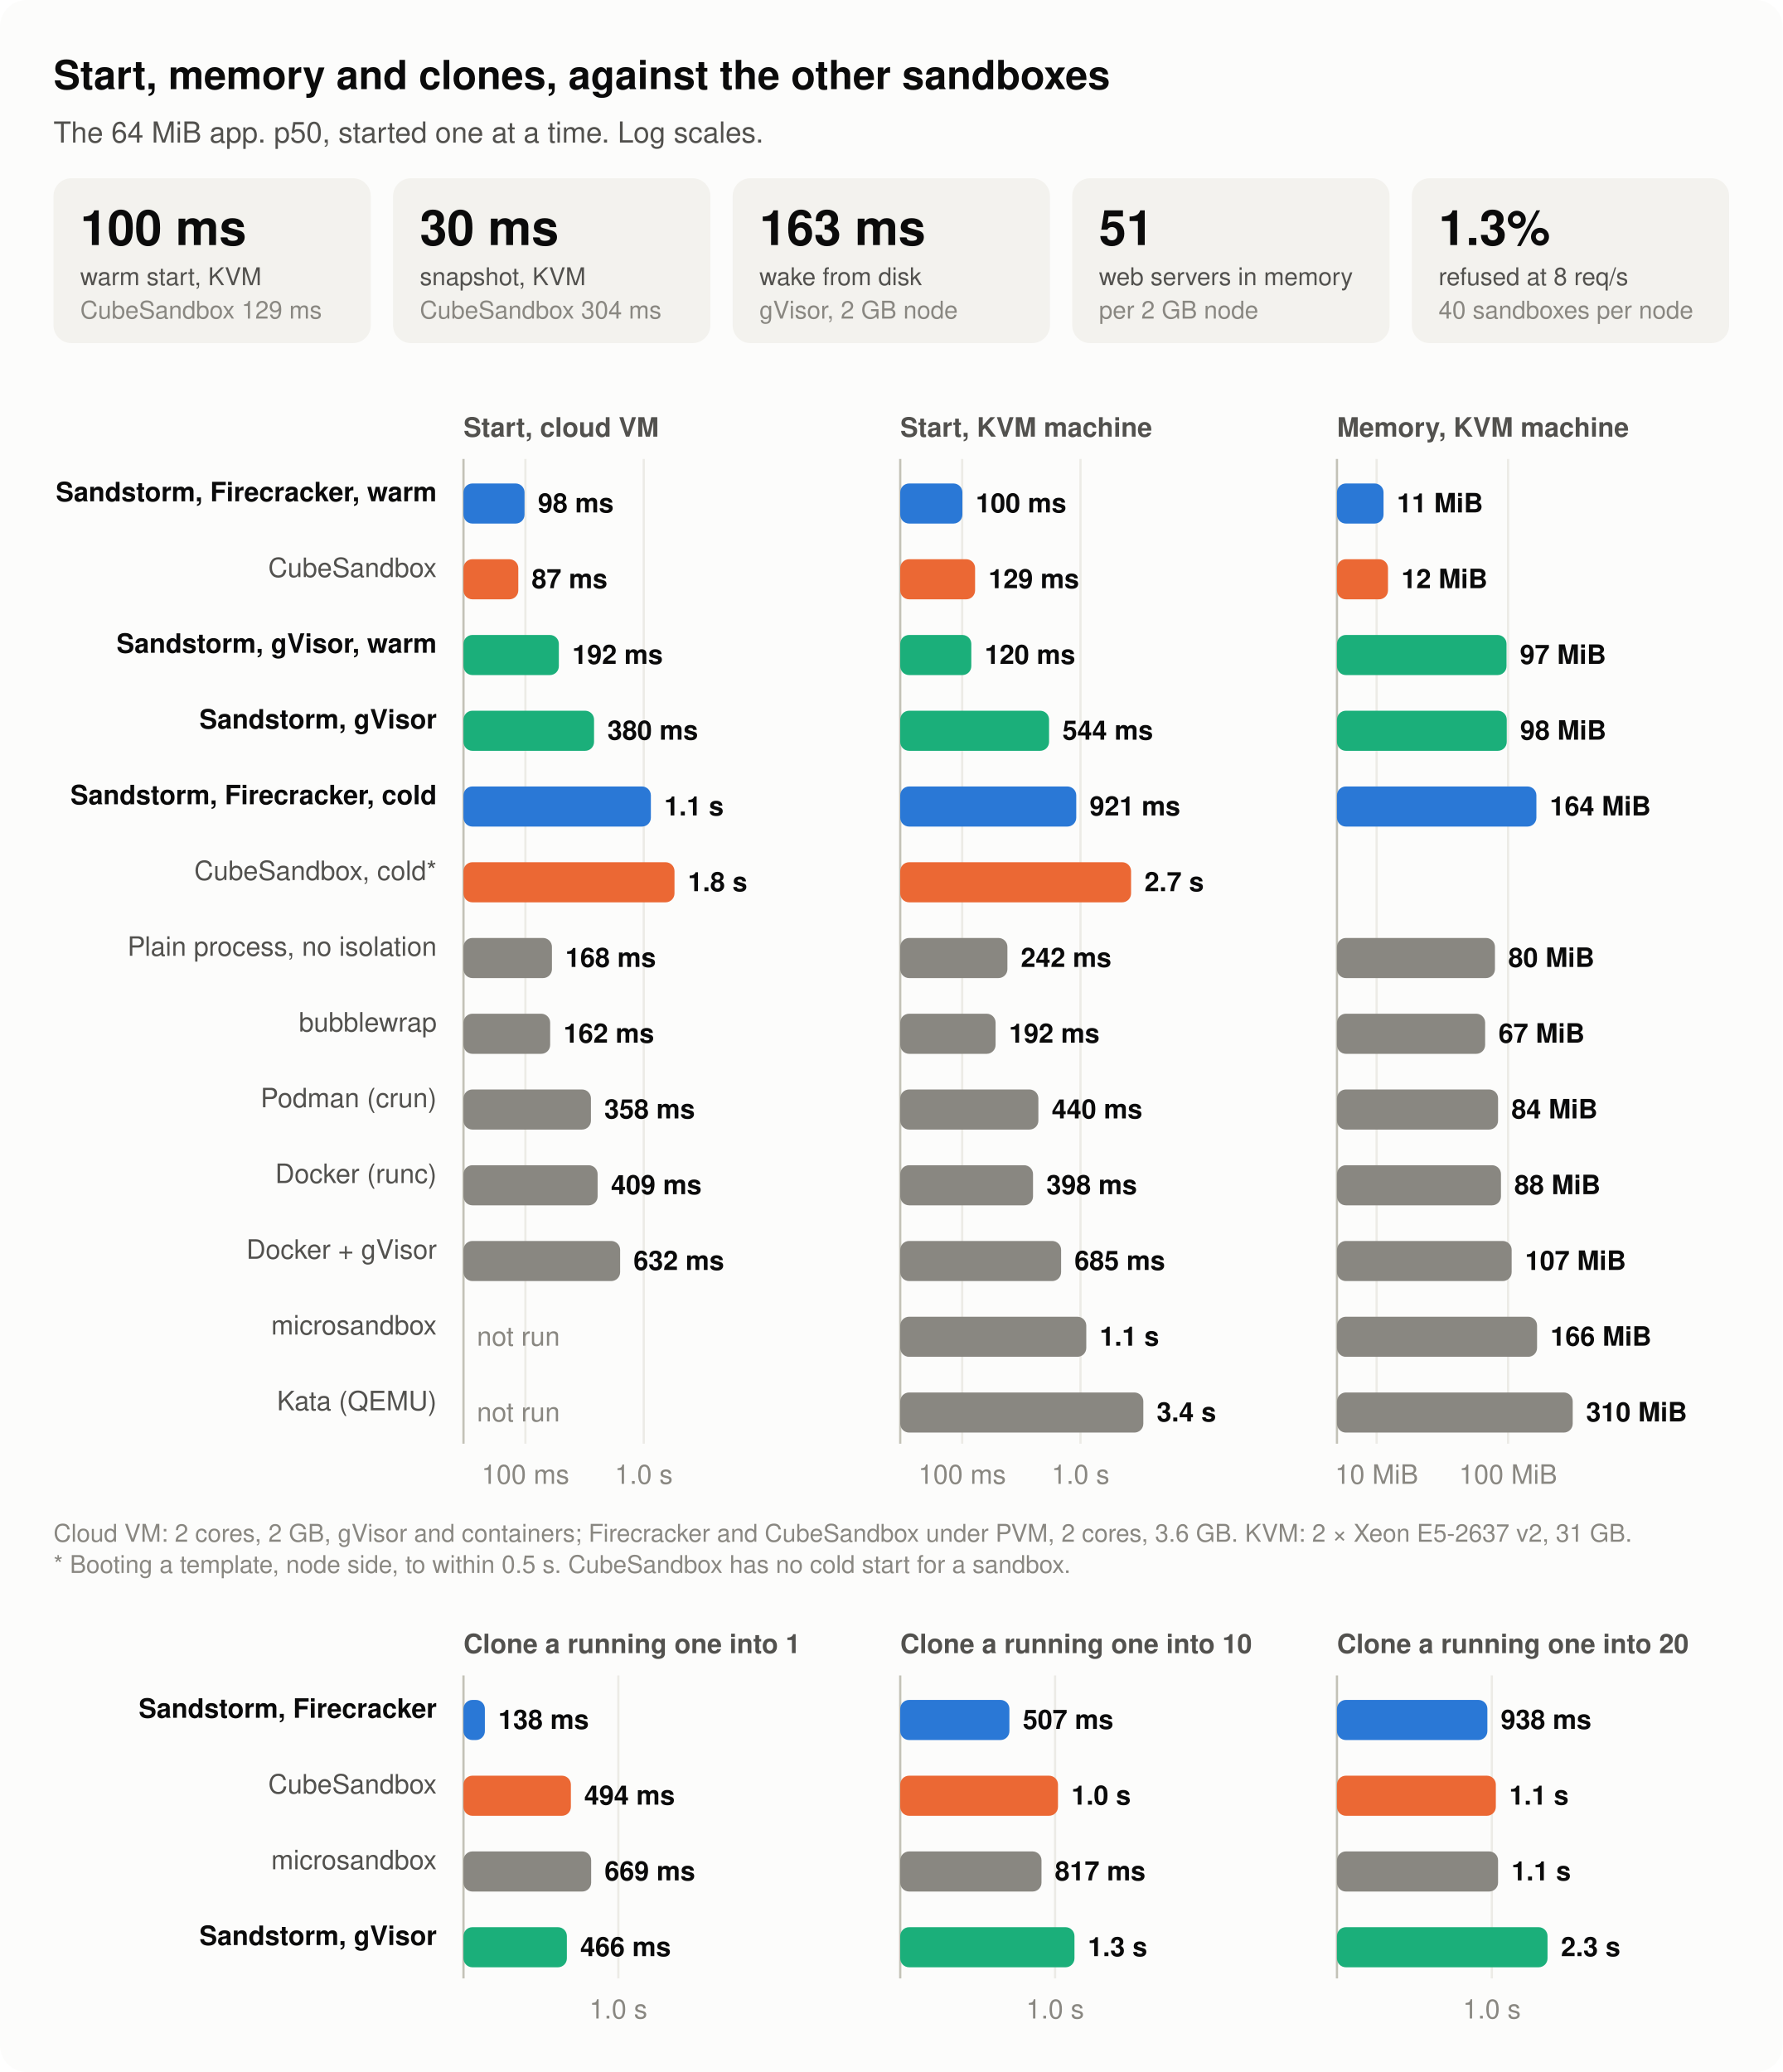
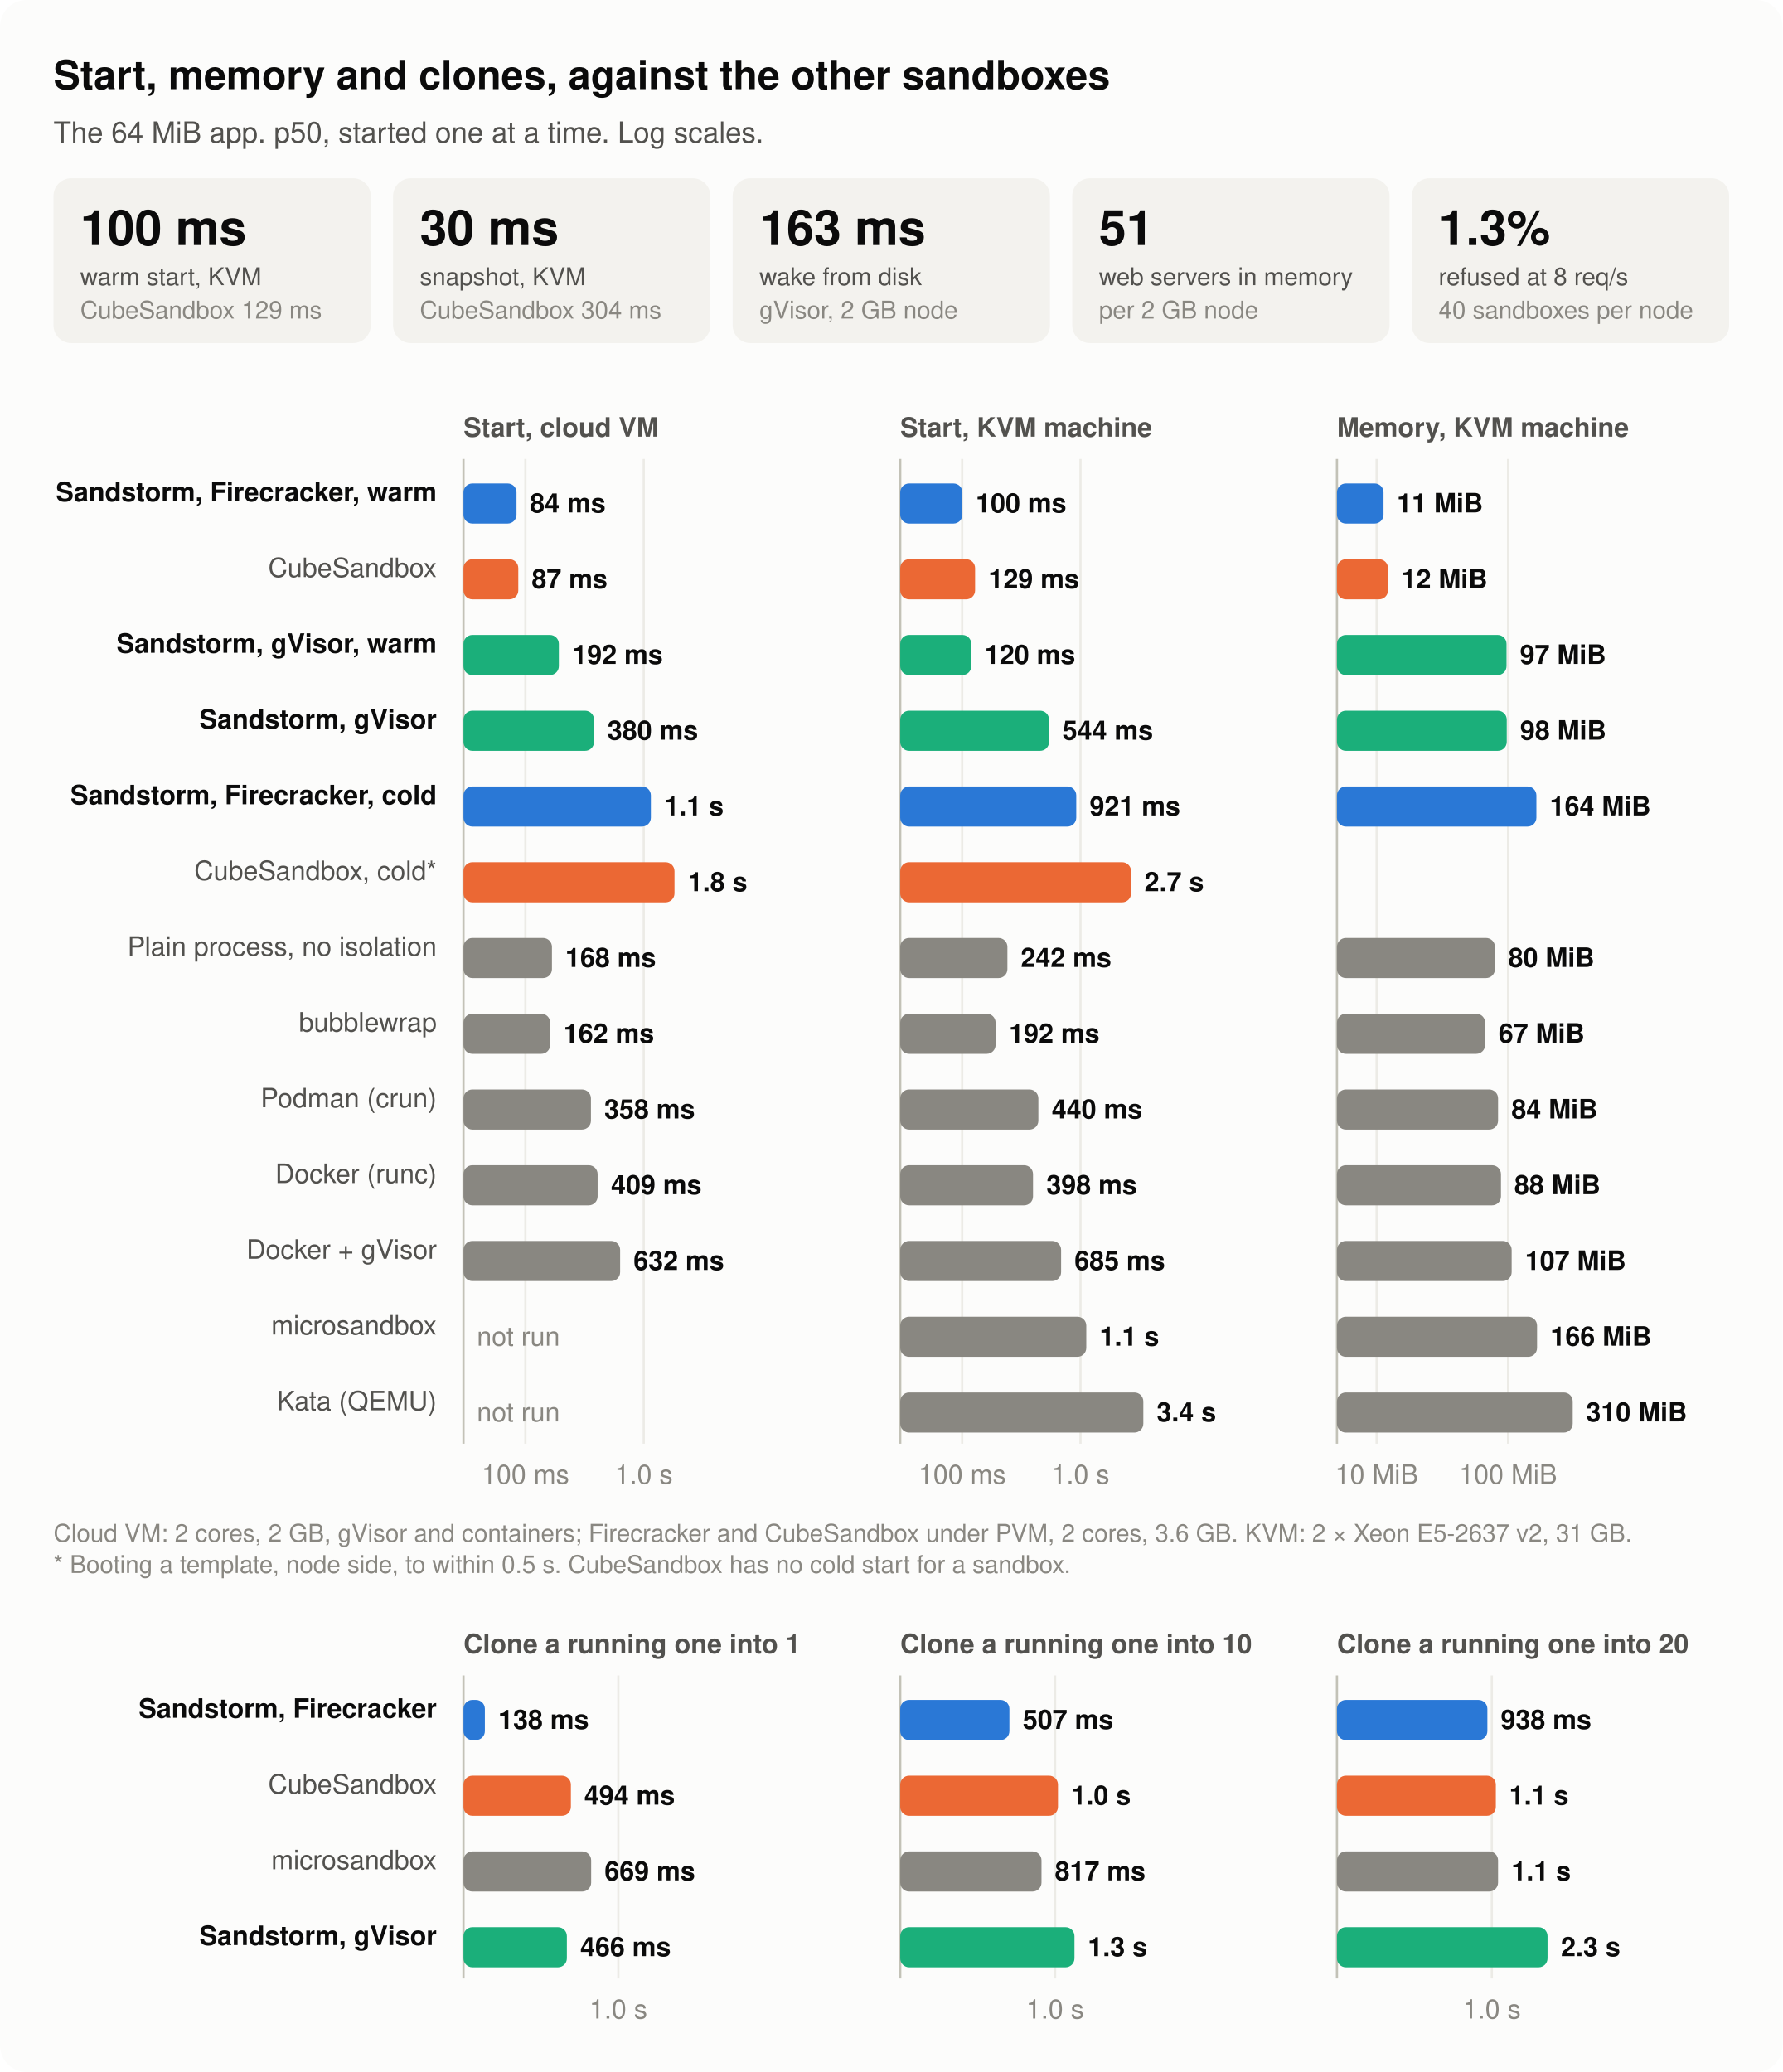
<svg xmlns="http://www.w3.org/2000/svg" viewBox="0 0 800 930" width="800" height="930" font-family="system-ui, -apple-system, &quot;Segoe UI&quot;, Helvetica, Arial, sans-serif" role="img" aria-label="Headline numbers, then start time and memory of a 64 MiB app and the time to clone one, by runtime">
  <rect width="800" height="930" rx="12" fill="#fcfcfb" />
  <text x="24.0" y="40.0" font-size="18" font-weight="600" fill="#0b0b0b" text-anchor="start">Start, memory and clones, against the other sandboxes</text>
  <text x="24.0" y="64.0" font-size="13" font-weight="400" fill="#52514e" text-anchor="start">The 64 MiB app. p50, started one at a time. Log scales.</text>
  <rect x="24.0" y="80" width="142.4" height="74" rx="8" fill="#f3f2ee" />
  <text x="36.0" y="110.0" font-size="22" font-weight="600" fill="#0b0b0b" text-anchor="start">100 ms</text>
  <text x="36.0" y="128.0" font-size="11" font-weight="400" fill="#52514e" text-anchor="start">warm start, KVM</text>
  <text x="36.0" y="143.0" font-size="11" font-weight="400" fill="#898781" text-anchor="start">CubeSandbox 129 ms</text>
  <rect x="176.4" y="80" width="142.4" height="74" rx="8" fill="#f3f2ee" />
  <text x="188.4" y="110.0" font-size="22" font-weight="600" fill="#0b0b0b" text-anchor="start">30 ms</text>
  <text x="188.4" y="128.0" font-size="11" font-weight="400" fill="#52514e" text-anchor="start">snapshot, KVM</text>
  <text x="188.4" y="143.0" font-size="11" font-weight="400" fill="#898781" text-anchor="start">CubeSandbox 304 ms</text>
  <rect x="328.8" y="80" width="142.4" height="74" rx="8" fill="#f3f2ee" />
  <text x="340.8" y="110.0" font-size="22" font-weight="600" fill="#0b0b0b" text-anchor="start">163 ms</text>
  <text x="340.8" y="128.0" font-size="11" font-weight="400" fill="#52514e" text-anchor="start">wake from disk</text>
  <text x="340.8" y="143.0" font-size="11" font-weight="400" fill="#898781" text-anchor="start">gVisor, 2 GB node</text>
  <rect x="481.2" y="80" width="142.4" height="74" rx="8" fill="#f3f2ee" />
  <text x="493.2" y="110.0" font-size="22" font-weight="600" fill="#0b0b0b" text-anchor="start">51</text>
  <text x="493.2" y="128.0" font-size="11" font-weight="400" fill="#52514e" text-anchor="start">web servers in memory</text>
  <text x="493.2" y="143.0" font-size="11" font-weight="400" fill="#898781" text-anchor="start">per 2 GB node</text>
  <rect x="633.6" y="80" width="142.4" height="74" rx="8" fill="#f3f2ee" />
  <text x="645.6" y="110.0" font-size="22" font-weight="600" fill="#0b0b0b" text-anchor="start">1.3%</text>
  <text x="645.6" y="128.0" font-size="11" font-weight="400" fill="#52514e" text-anchor="start">refused at 8 req/s</text>
  <text x="645.6" y="143.0" font-size="11" font-weight="400" fill="#898781" text-anchor="start">40 sandboxes per node</text>
  <text x="196.0" y="225.0" font-size="12" font-weight="600" fill="#0b0b0b" text-anchor="end">Sandstorm, Firecracker, warm</text>
  <text x="196.0" y="259.0" font-size="12" font-weight="400" fill="#52514e" text-anchor="end">CubeSandbox</text>
  <text x="196.0" y="293.0" font-size="12" font-weight="600" fill="#0b0b0b" text-anchor="end">Sandstorm, gVisor, warm</text>
  <text x="196.0" y="327.0" font-size="12" font-weight="600" fill="#0b0b0b" text-anchor="end">Sandstorm, gVisor</text>
  <text x="196.0" y="361.0" font-size="12" font-weight="600" fill="#0b0b0b" text-anchor="end">Sandstorm, Firecracker, cold</text>
  <text x="196.0" y="395.0" font-size="12" font-weight="400" fill="#52514e" text-anchor="end">CubeSandbox, cold*</text>
  <text x="196.0" y="429.0" font-size="12" font-weight="400" fill="#52514e" text-anchor="end">Plain process, no isolation</text>
  <text x="196.0" y="463.0" font-size="12" font-weight="400" fill="#52514e" text-anchor="end">bubblewrap</text>
  <text x="196.0" y="497.0" font-size="12" font-weight="400" fill="#52514e" text-anchor="end">Podman (crun)</text>
  <text x="196.0" y="531.0" font-size="12" font-weight="400" fill="#52514e" text-anchor="end">Docker (runc)</text>
  <text x="196.0" y="565.0" font-size="12" font-weight="400" fill="#52514e" text-anchor="end">Docker + gVisor</text>
  <text x="196.0" y="599.0" font-size="12" font-weight="400" fill="#52514e" text-anchor="end">microsandbox</text>
  <text x="196.0" y="633.0" font-size="12" font-weight="400" fill="#52514e" text-anchor="end">Kata (QEMU)</text>
  <text x="208.0" y="196.0" font-size="12" font-weight="600" fill="#52514e" text-anchor="start">Start, cloud VM</text>
  <line x1="208.0" x2="208.0" y1="206" y2="648" stroke="#c3c2b7" />
  <line x1="235.8" x2="235.8" y1="206" y2="648" stroke="#ecebe6" />
  <text x="235.8" y="666.0" font-size="12" font-weight="400" fill="#898781" text-anchor="middle">100 ms</text>
  <line x1="288.9" x2="288.9" y1="206" y2="648" stroke="#ecebe6" />
  <text x="288.9" y="666.0" font-size="12" font-weight="400" fill="#898781" text-anchor="middle">1.0 s</text>
-   <rect x="208.0" y="217" width="27.4" height="18" rx="4" fill="#2a78d6" />
-   <text x="241.4" y="230.0" font-size="12" font-weight="600" fill="#0b0b0b" text-anchor="start">98 ms</text>
+   <rect x="208.0" y="217" width="23.8" height="18" rx="4" fill="#2a78d6" />
+   <text x="237.8" y="230.0" font-size="12" font-weight="600" fill="#0b0b0b" text-anchor="start">84 ms</text>
  <rect x="208.0" y="251" width="24.6" height="18" rx="4" fill="#eb6834" />
  <text x="238.6" y="264.0" font-size="12" font-weight="600" fill="#0b0b0b" text-anchor="start">87 ms</text>
  <rect x="208.0" y="285" width="42.8" height="18" rx="4" fill="#1baf7a" />
  <text x="256.8" y="298.0" font-size="12" font-weight="600" fill="#0b0b0b" text-anchor="start">192 ms</text>
  <rect x="208.0" y="319" width="58.6" height="18" rx="4" fill="#1baf7a" />
  <text x="272.6" y="332.0" font-size="12" font-weight="600" fill="#0b0b0b" text-anchor="start">380 ms</text>
  <rect x="208.0" y="353" width="84.1" height="18" rx="4" fill="#2a78d6" />
  <text x="298.1" y="366.0" font-size="12" font-weight="600" fill="#0b0b0b" text-anchor="start">1.1 s</text>
  <rect x="208.0" y="387" width="94.7" height="18" rx="4" fill="#eb6834" />
  <text x="308.7" y="400.0" font-size="12" font-weight="600" fill="#0b0b0b" text-anchor="start">1.8 s</text>
  <rect x="208.0" y="421" width="39.7" height="18" rx="4" fill="#898781" />
  <text x="253.7" y="434.0" font-size="12" font-weight="600" fill="#0b0b0b" text-anchor="start">168 ms</text>
  <rect x="208.0" y="455" width="38.9" height="18" rx="4" fill="#898781" />
  <text x="252.9" y="468.0" font-size="12" font-weight="600" fill="#0b0b0b" text-anchor="start">162 ms</text>
  <rect x="208.0" y="489" width="57.2" height="18" rx="4" fill="#898781" />
  <text x="271.2" y="502.0" font-size="12" font-weight="600" fill="#0b0b0b" text-anchor="start">358 ms</text>
  <rect x="208.0" y="523" width="60.2" height="18" rx="4" fill="#898781" />
  <text x="274.2" y="536.0" font-size="12" font-weight="600" fill="#0b0b0b" text-anchor="start">409 ms</text>
  <rect x="208.0" y="557" width="70.3" height="18" rx="4" fill="#898781" />
  <text x="284.3" y="570.0" font-size="12" font-weight="600" fill="#0b0b0b" text-anchor="start">632 ms</text>
  <text x="214.0" y="604.0" font-size="12" font-weight="400" fill="#898781" text-anchor="start">not run</text>
  <text x="214.0" y="638.0" font-size="12" font-weight="400" fill="#898781" text-anchor="start">not run</text>
  <text x="404.0" y="196.0" font-size="12" font-weight="600" fill="#52514e" text-anchor="start">Start, KVM machine</text>
  <line x1="404.0" x2="404.0" y1="206" y2="648" stroke="#c3c2b7" />
  <line x1="431.8" x2="431.8" y1="206" y2="648" stroke="#ecebe6" />
  <text x="431.8" y="666.0" font-size="12" font-weight="400" fill="#898781" text-anchor="middle">100 ms</text>
  <line x1="484.9" x2="484.9" y1="206" y2="648" stroke="#ecebe6" />
  <text x="484.9" y="666.0" font-size="12" font-weight="400" fill="#898781" text-anchor="middle">1.0 s</text>
  <rect x="404.0" y="217" width="27.9" height="18" rx="4" fill="#2a78d6" />
  <text x="437.9" y="230.0" font-size="12" font-weight="600" fill="#0b0b0b" text-anchor="start">100 ms</text>
  <rect x="404.0" y="251" width="33.6" height="18" rx="4" fill="#eb6834" />
  <text x="443.6" y="264.0" font-size="12" font-weight="600" fill="#0b0b0b" text-anchor="start">129 ms</text>
  <rect x="404.0" y="285" width="31.9" height="18" rx="4" fill="#1baf7a" />
  <text x="441.9" y="298.0" font-size="12" font-weight="600" fill="#0b0b0b" text-anchor="start">120 ms</text>
  <rect x="404.0" y="319" width="66.8" height="18" rx="4" fill="#1baf7a" />
  <text x="476.8" y="332.0" font-size="12" font-weight="600" fill="#0b0b0b" text-anchor="start">544 ms</text>
  <rect x="404.0" y="353" width="79.0" height="18" rx="4" fill="#2a78d6" />
  <text x="489.0" y="366.0" font-size="12" font-weight="600" fill="#0b0b0b" text-anchor="start">921 ms</text>
  <rect x="404.0" y="387" width="103.6" height="18" rx="4" fill="#eb6834" />
  <text x="513.6" y="400.0" font-size="12" font-weight="600" fill="#0b0b0b" text-anchor="start">2.7 s</text>
  <rect x="404.0" y="421" width="48.1" height="18" rx="4" fill="#898781" />
  <text x="458.1" y="434.0" font-size="12" font-weight="600" fill="#0b0b0b" text-anchor="start">242 ms</text>
  <rect x="404.0" y="455" width="42.8" height="18" rx="4" fill="#898781" />
  <text x="452.8" y="468.0" font-size="12" font-weight="600" fill="#0b0b0b" text-anchor="start">192 ms</text>
  <rect x="404.0" y="489" width="62.0" height="18" rx="4" fill="#898781" />
  <text x="472.0" y="502.0" font-size="12" font-weight="600" fill="#0b0b0b" text-anchor="start">440 ms</text>
  <rect x="404.0" y="523" width="59.6" height="18" rx="4" fill="#898781" />
  <text x="469.6" y="536.0" font-size="12" font-weight="600" fill="#0b0b0b" text-anchor="start">398 ms</text>
  <rect x="404.0" y="557" width="72.2" height="18" rx="4" fill="#898781" />
  <text x="482.2" y="570.0" font-size="12" font-weight="600" fill="#0b0b0b" text-anchor="start">685 ms</text>
  <rect x="404.0" y="591" width="83.5" height="18" rx="4" fill="#898781" />
  <text x="493.5" y="604.0" font-size="12" font-weight="600" fill="#0b0b0b" text-anchor="start">1.1 s</text>
  <rect x="404.0" y="625" width="109.1" height="18" rx="4" fill="#898781" />
  <text x="519.1" y="638.0" font-size="12" font-weight="600" fill="#0b0b0b" text-anchor="start">3.4 s</text>
  <text x="600.0" y="196.0" font-size="12" font-weight="600" fill="#52514e" text-anchor="start">Memory, KVM machine</text>
  <line x1="600.0" x2="600.0" y1="206" y2="648" stroke="#c3c2b7" />
  <line x1="617.8" x2="617.8" y1="206" y2="648" stroke="#ecebe6" />
  <text x="617.8" y="666.0" font-size="12" font-weight="400" fill="#898781" text-anchor="middle">10 MiB</text>
  <line x1="676.8" x2="676.8" y1="206" y2="648" stroke="#ecebe6" />
  <text x="676.8" y="666.0" font-size="12" font-weight="400" fill="#898781" text-anchor="middle">100 MiB</text>
  <rect x="600.0" y="217" width="20.9" height="18" rx="4" fill="#2a78d6" />
  <text x="626.9" y="230.0" font-size="12" font-weight="600" fill="#0b0b0b" text-anchor="start">11 MiB</text>
  <rect x="600.0" y="251" width="22.9" height="18" rx="4" fill="#eb6834" />
  <text x="628.9" y="264.0" font-size="12" font-weight="600" fill="#0b0b0b" text-anchor="start">12 MiB</text>
  <rect x="600.0" y="285" width="76.1" height="18" rx="4" fill="#1baf7a" />
  <text x="682.1" y="298.0" font-size="12" font-weight="600" fill="#0b0b0b" text-anchor="start">97 MiB</text>
  <rect x="600.0" y="319" width="76.2" height="18" rx="4" fill="#1baf7a" />
  <text x="682.2" y="332.0" font-size="12" font-weight="600" fill="#0b0b0b" text-anchor="start">98 MiB</text>
  <rect x="600.0" y="353" width="89.5" height="18" rx="4" fill="#2a78d6" />
  <text x="695.5" y="366.0" font-size="12" font-weight="600" fill="#0b0b0b" text-anchor="start">164 MiB</text>
  <rect x="600.0" y="421" width="70.9" height="18" rx="4" fill="#898781" />
  <text x="676.9" y="434.0" font-size="12" font-weight="600" fill="#0b0b0b" text-anchor="start">80 MiB</text>
  <rect x="600.0" y="455" width="66.5" height="18" rx="4" fill="#898781" />
  <text x="672.5" y="468.0" font-size="12" font-weight="600" fill="#0b0b0b" text-anchor="start">67 MiB</text>
  <rect x="600.0" y="489" width="72.3" height="18" rx="4" fill="#898781" />
  <text x="678.3" y="502.0" font-size="12" font-weight="600" fill="#0b0b0b" text-anchor="start">84 MiB</text>
  <rect x="600.0" y="523" width="73.6" height="18" rx="4" fill="#898781" />
  <text x="679.6" y="536.0" font-size="12" font-weight="600" fill="#0b0b0b" text-anchor="start">88 MiB</text>
  <rect x="600.0" y="557" width="78.4" height="18" rx="4" fill="#898781" />
  <text x="684.4" y="570.0" font-size="12" font-weight="600" fill="#0b0b0b" text-anchor="start">107 MiB</text>
  <rect x="600.0" y="591" width="89.8" height="18" rx="4" fill="#898781" />
  <text x="695.8" y="604.0" font-size="12" font-weight="600" fill="#0b0b0b" text-anchor="start">166 MiB</text>
  <rect x="600.0" y="625" width="105.8" height="18" rx="4" fill="#898781" />
  <text x="711.8" y="638.0" font-size="12" font-weight="600" fill="#0b0b0b" text-anchor="start">310 MiB</text>
  <text x="24.0" y="692.0" font-size="11" font-weight="400" fill="#898781" text-anchor="start">Cloud VM: 2 cores, 2 GB, gVisor and containers; Firecracker and CubeSandbox under PVM, 2 cores, 3.6 GB. KVM: 2 × Xeon E5-2637 v2, 31 GB.</text>
  <text x="24.0" y="706.0" font-size="11" font-weight="400" fill="#898781" text-anchor="start">* Booting a template, node side, to within 0.5 s. CubeSandbox has no cold start for a sandbox.</text>
  <text x="196.0" y="771.0" font-size="12" font-weight="600" fill="#0b0b0b" text-anchor="end">Sandstorm, Firecracker</text>
  <text x="196.0" y="805.0" font-size="12" font-weight="400" fill="#52514e" text-anchor="end">CubeSandbox</text>
  <text x="196.0" y="839.0" font-size="12" font-weight="400" fill="#52514e" text-anchor="end">microsandbox</text>
  <text x="196.0" y="873.0" font-size="12" font-weight="600" fill="#0b0b0b" text-anchor="end">Sandstorm, gVisor</text>
  <text x="208.0" y="742.0" font-size="12" font-weight="600" fill="#52514e" text-anchor="start">Clone a running one into 1</text>
  <line x1="208.0" x2="208.0" y1="752" y2="888" stroke="#c3c2b7" />
  <line x1="277.5" x2="277.5" y1="752" y2="888" stroke="#ecebe6" />
  <text x="277.5" y="906.0" font-size="12" font-weight="400" fill="#898781" text-anchor="middle">1.0 s</text>
  <rect x="208.0" y="763" width="9.6" height="18" rx="4" fill="#2a78d6" />
  <text x="223.6" y="776.0" font-size="12" font-weight="600" fill="#0b0b0b" text-anchor="start">138 ms</text>
  <rect x="208.0" y="797" width="48.2" height="18" rx="4" fill="#eb6834" />
  <text x="262.2" y="810.0" font-size="12" font-weight="600" fill="#0b0b0b" text-anchor="start">494 ms</text>
  <rect x="208.0" y="831" width="57.3" height="18" rx="4" fill="#898781" />
  <text x="271.3" y="844.0" font-size="12" font-weight="600" fill="#0b0b0b" text-anchor="start">669 ms</text>
  <rect x="208.0" y="865" width="46.4" height="18" rx="4" fill="#1baf7a" />
  <text x="260.4" y="878.0" font-size="12" font-weight="600" fill="#0b0b0b" text-anchor="start">466 ms</text>
  <text x="404.0" y="742.0" font-size="12" font-weight="600" fill="#52514e" text-anchor="start">Clone a running one into 10</text>
  <line x1="404.0" x2="404.0" y1="752" y2="888" stroke="#c3c2b7" />
  <line x1="473.5" x2="473.5" y1="752" y2="888" stroke="#ecebe6" />
  <text x="473.5" y="906.0" font-size="12" font-weight="400" fill="#898781" text-anchor="middle">1.0 s</text>
  <rect x="404.0" y="763" width="49.0" height="18" rx="4" fill="#2a78d6" />
  <text x="459.0" y="776.0" font-size="12" font-weight="600" fill="#0b0b0b" text-anchor="start">507 ms</text>
  <rect x="404.0" y="797" width="70.8" height="18" rx="4" fill="#eb6834" />
  <text x="480.8" y="810.0" font-size="12" font-weight="600" fill="#0b0b0b" text-anchor="start">1.0 s</text>
  <rect x="404.0" y="831" width="63.4" height="18" rx="4" fill="#898781" />
  <text x="473.4" y="844.0" font-size="12" font-weight="600" fill="#0b0b0b" text-anchor="start">817 ms</text>
  <rect x="404.0" y="865" width="78.2" height="18" rx="4" fill="#1baf7a" />
  <text x="488.2" y="878.0" font-size="12" font-weight="600" fill="#0b0b0b" text-anchor="start">1.3 s</text>
  <text x="600.0" y="742.0" font-size="12" font-weight="600" fill="#52514e" text-anchor="start">Clone a running one into 20</text>
  <line x1="600.0" x2="600.0" y1="752" y2="888" stroke="#c3c2b7" />
  <line x1="669.5" x2="669.5" y1="752" y2="888" stroke="#ecebe6" />
  <text x="669.5" y="906.0" font-size="12" font-weight="400" fill="#898781" text-anchor="middle">1.0 s</text>
  <rect x="600.0" y="763" width="67.5" height="18" rx="4" fill="#2a78d6" />
  <text x="673.5" y="776.0" font-size="12" font-weight="600" fill="#0b0b0b" text-anchor="start">938 ms</text>
  <rect x="600.0" y="797" width="71.3" height="18" rx="4" fill="#eb6834" />
  <text x="677.3" y="810.0" font-size="12" font-weight="600" fill="#0b0b0b" text-anchor="start">1.1 s</text>
  <rect x="600.0" y="831" width="72.3" height="18" rx="4" fill="#898781" />
  <text x="678.3" y="844.0" font-size="12" font-weight="600" fill="#0b0b0b" text-anchor="start">1.1 s</text>
  <rect x="600.0" y="865" width="94.5" height="18" rx="4" fill="#1baf7a" />
  <text x="700.5" y="878.0" font-size="12" font-weight="600" fill="#0b0b0b" text-anchor="start">2.3 s</text>
</svg>
